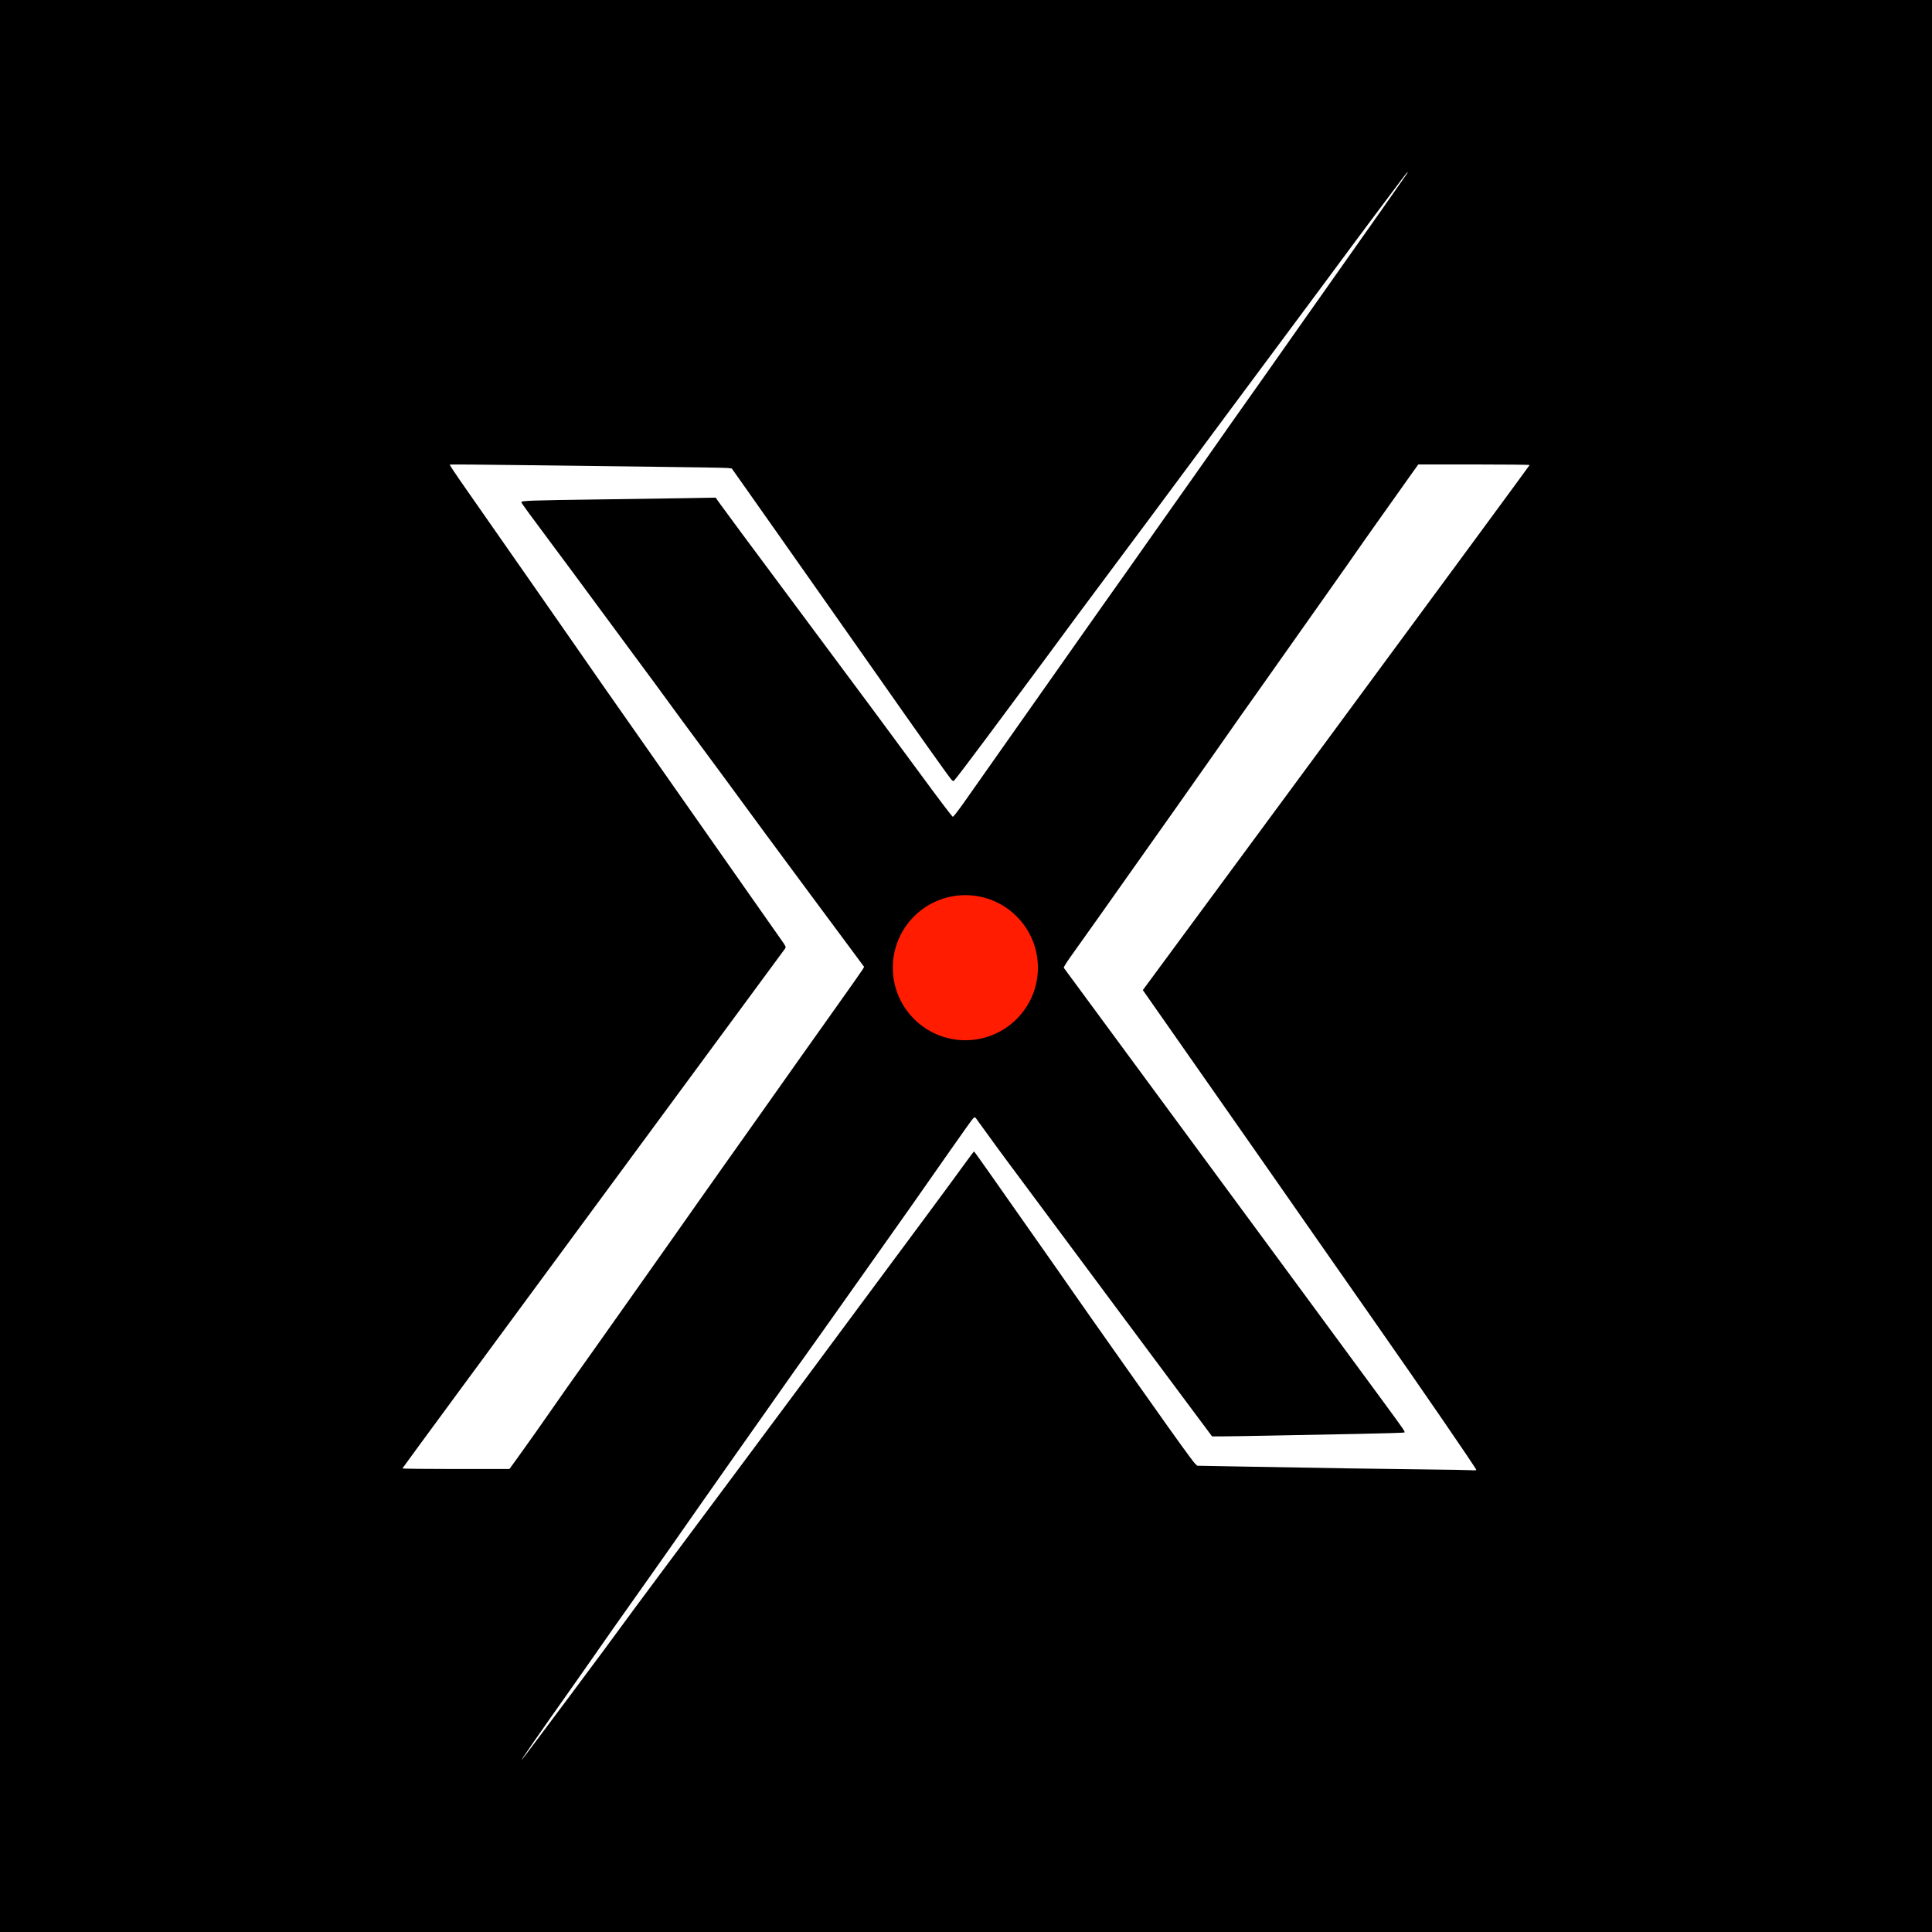
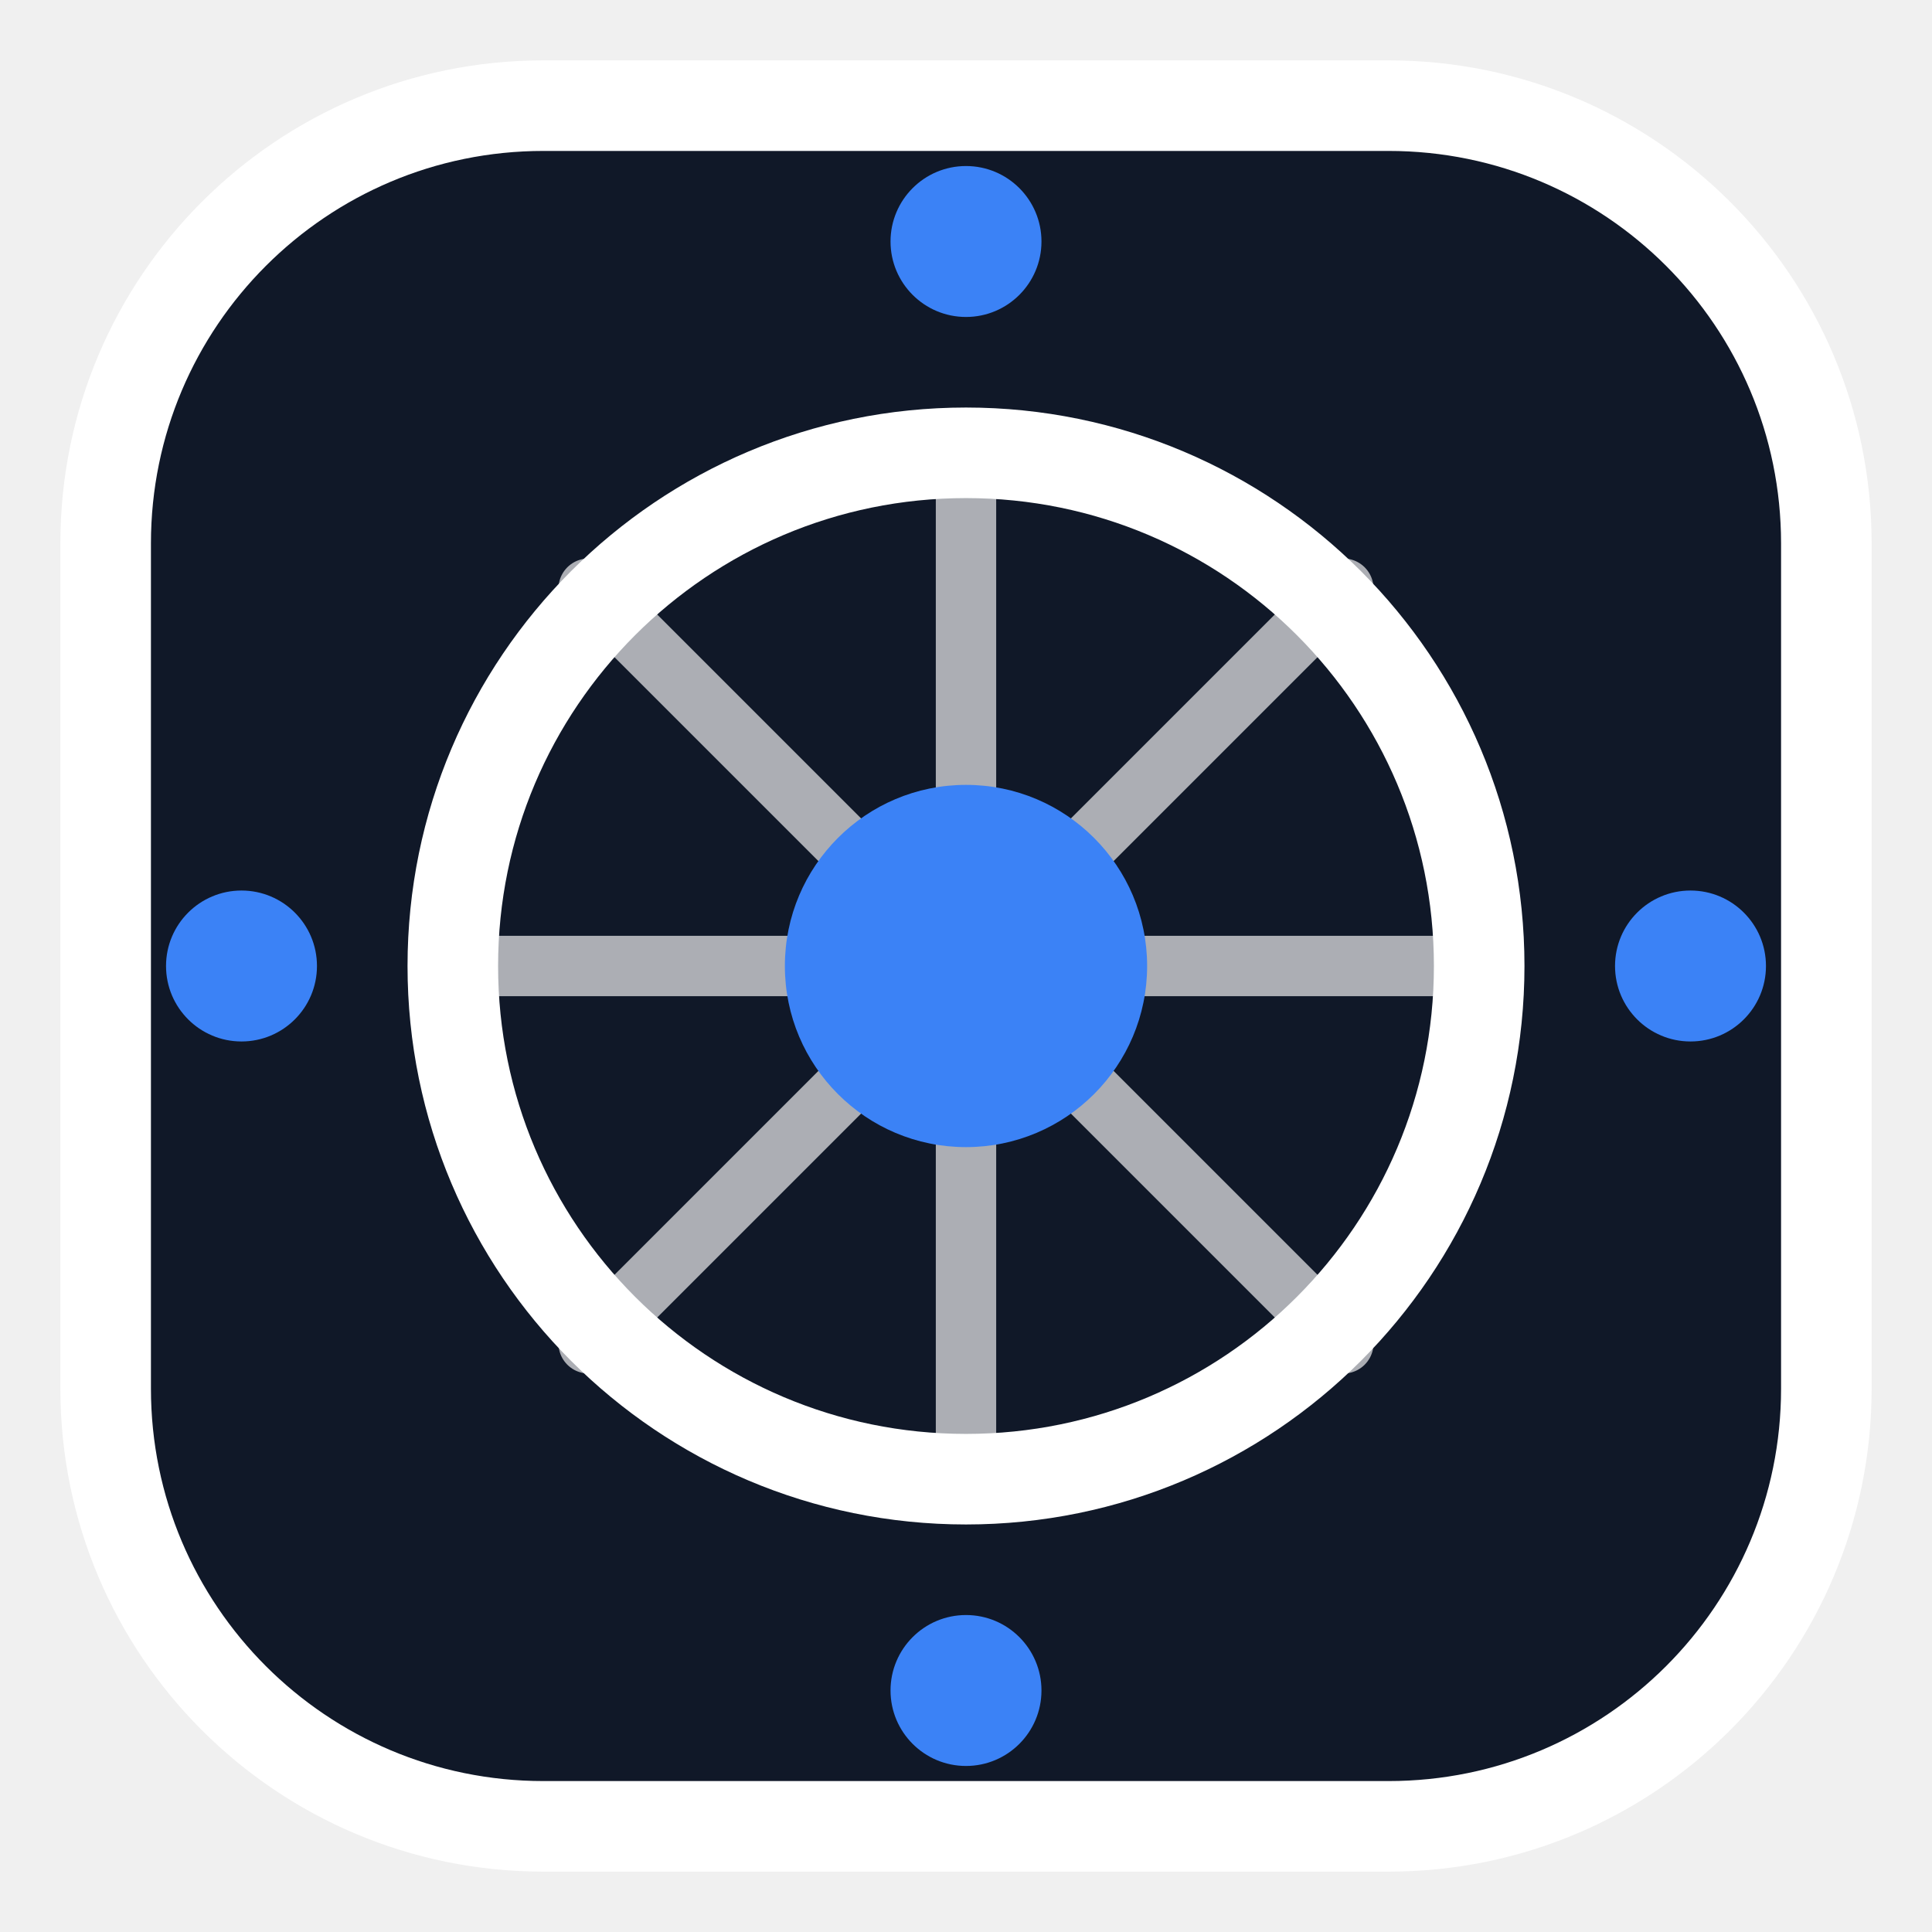
- <svg xmlns="http://www.w3.org/2000/svg" id="Layer_1" data-name="Layer 1" viewBox="0 0 2880 2880">
-   <defs>
-     <style>
-       .cls-1 {
-         fill: #ff1c00;
-       }
- 
-       .cls-2 {
-         fill: #fff;
-         fill-rule: evenodd;
-       }
-     </style>
-   </defs>
-   <rect width="2880" height="2880" />
-   <path class="cls-2" d="m2088.76,268.35c-25.38,33.71-63.65,84.91-75.08,100.46-14.52,19.76-57.14,77.19-90.77,122.34-24.8,33.29-49.58,66.63-74.31,99.97-40.48,54.57-61.12,82.36-85.22,114.81-14.07,18.94-36.47,49.1-49.8,67.05-13.33,17.95-42.19,56.67-64.13,86.03-36.02,48.23-48.02,64.41-88.86,119.85-6.73,9.14-23.96,32.36-38.3,51.62-17.37,23.33-34.72,46.67-52.04,70.01-23.49,31.63-45.35,60.37-48.29,63.48-.73.78-2.13.03-4.05-2.19-4.18-4.82-54.9-76.28-106.69-150.29-11.18-15.99-42.15-60.05-68.79-97.9-26.65-37.86-60.83-86.45-75.95-107.98-17.16-24.42-34.34-48.83-51.57-73.21l-24.06-34.04-6.1-.7c-3.36-.39-50.69-1.2-105.19-1.8-67.93-.78-135.86-1.62-203.81-2.53-57.59-.79-105-1.15-105.34-.79-.34.34,6.76,11.25,15.78,24.23,24.66,35.46,78.35,112.39,109.21,156.5,15.07,21.55,43.69,62.66,63.62,91.37,36.3,52.34,43.54,62.69,93.42,133.78,18.25,26,36.47,52.01,54.67,78.03,15.3,21.86,39.81,56.84,54.48,77.73s41.82,59.6,60.32,86.03,37.35,53.26,41.89,59.65c7.82,10.98,8.15,11.72,6.46,14.25-.99,1.45-129.72,176.2-286.08,388.31-156.38,212.11-284.31,386.06-284.33,386.54,0,.49,35.9.88,79.78.87l79.8-.03,11.82-16.3c13.77-19,41.5-58.28,56.74-80.38,10.34-15,16.53-23.75,61.64-87.22,11.82-16.63,36.36-51.35,54.54-77.13,18.17-25.77,43.63-61.82,56.58-80.1,12.95-18.28,29.85-42.3,37.58-53.4,7.72-11.1,26.38-37.53,41.47-58.73,15.1-21.22,34.6-48.71,43.33-61.12,8.73-12.41,26.3-37.23,39.03-55.18,12.74-17.95,26.68-37.71,31.03-43.91,4.35-6.2,26.41-37.29,49.04-69.07,22.64-31.79,42.22-59.63,43.54-61.85l2.4-4.05-17.47-23.58c-21.23-28.63-42.48-57.26-63.75-85.88-25.46-34.27-55.69-75.12-67.17-90.78-55.12-75.17-81.87-111.47-101.46-137.8-11.75-15.78-30.18-40.81-40.93-55.65-10.76-14.83-31.54-43.05-46.18-62.72s-42.88-57.92-62.78-85c-19.9-27.07-48.56-65.8-63.69-86.03-32.47-43.41-46.76-62.99-47.62-65.19-.91-2.37,13.35-2.89,115.25-4.23,48.95-.63,108.22-1.5,131.71-1.92l42.72-.76,7.06,9.93c6.38,9,43.63,59.23,111.19,149.96,104.66,140.55,143.1,192.38,182.63,246.23,33.41,45.52,51.39,69.25,52.74,69.66.66.19,7.91-9.12,16.11-20.71,18.41-25.98,69.93-99.16,100.03-142.1,12.35-17.62,30.03-42.72,39.29-55.77,11.6-16.38,23.15-32.8,34.64-49.25,9.8-14.02,27.12-38.6,38.51-54.58,22.11-31.06,29.07-40.9,75.81-107.4,16.53-23.49,41.62-59.02,55.75-78.91,14.13-19.9,28.03-39.66,30.88-43.9,2.85-4.24,12.18-17.59,20.74-29.67,32.83-46.3,65.61-92.79,102.51-145.36,21.07-30.03,50.63-71.95,65.68-93.15,27.21-38.33,95.71-135.7,97.45-138.55.49-.81.63-1.48.28-1.48s-4.54,5.2-9.32,11.57m19.73,431.94c-4.67,6.64-9.38,13.26-14.1,19.88-28.15,39.38-73.01,102.92-85.75,121.5-4.32,6.28-25.26,35.97-46.55,66-21.29,30.03-48.26,68.2-59.92,84.85-11.66,16.63-24.47,34.79-28.47,40.35-9.3,12.9-32.5,45.85-63.47,90.18-22.16,31.7-88.37,125.51-124.16,175.9-7.75,10.92-27.7,39.17-44.35,62.76s-36.26,51.21-43.59,61.34c-8.12,11.24-12.95,18.94-12.33,19.72,1.05,1.38,64.62,87.68,115.43,156.72,45.5,61.83,168.24,228.44,245.64,333.44,31.06,42.15,94.54,128.43,115.53,157.05,30.79,41.97,32.6,44.6,31.1,45.43-.79.45-32.95,1.41-71.45,2.14-38.51.73-96.17,1.84-128.16,2.49-31.99.64-64.67,1.15-72.62,1.15h-14.49l-32.39-43.42c-61.35-82.27-88.44-118.63-113.05-151.78-13.57-18.28-33.41-44.98-44.09-59.33-10.68-14.35-36.29-48.8-56.92-76.53-19.13-25.71-38.25-51.42-57.37-77.13-10.92-14.68-26.16-35.51-33.85-46.28s-14.44-20.08-15-20.68c-.6-.66-1.98-.21-3.43,1.09-1.33,1.21-16.6,22.53-33.92,47.39-42.63,61.15-74.63,106.66-117.77,167.4-19.93,28.06-47.71,67.32-61.74,87.22-14.04,19.91-28.26,39.93-31.63,44.5-6.05,8.23-18.92,26.44-70.4,99.68-14.68,20.89-34.45,48.92-43.94,62.3-9.48,13.38-30.1,42.75-45.83,65.27-40.69,58.28-60.28,86.2-79.51,113.33-43.18,60.88-69.81,98.68-79.5,112.88-3.91,5.74-16.95,24.33-28.95,41.32-57.73,81.67-83.1,118.3-79.33,114.56,2.59-2.59,140.79-187.93,150.43-201.73,5.14-7.37,83.54-112.79,172.11-231.4,32.89-44.05,78.24-104.98,100.77-135.43,27.25-36.8,54.55-73.58,81.88-110.36,89.6-120.57,129.78-174.89,148.44-200.65,10.74-14.83,19.79-26.97,20.12-26.98s10.2,13.69,21.95,30.46c11.75,16.77,31.72,45.2,44.36,63.18,41.04,58.31,69.31,98.65,86.11,122.89,9.05,13.05,18.95,27.21,22.01,31.43,3.06,4.24,17.72,25.07,32.62,46.28,14.88,21.22,29.76,42.3,33.07,46.87,3.3,4.57,13.51,18.98,22.71,32.05,37.14,52.77,63.47,89.18,66.66,92.17l3.37,3.18,70.01,1.29c119.68,2.2,202.79,3.51,269.36,4.21,35.24.36,66.88.93,70.31,1.24s6.23.09,6.23-.51c0-2.07-79.33-117.71-151.12-220.23-9.14-13.05-24.44-34.95-33.98-48.65-11.46-16.42-22.94-32.84-34.43-49.25-13.27-18.97-26.52-37.95-39.75-56.96-14.59-20.99-29.2-41.94-43.85-62.88-9.41-13.44-18.82-26.89-28.2-40.35-11.91-17.13-131.34-187.8-160.3-229.12l-5.47-7.81,288.29-390.9c158.56-214.99,288.3-391.31,288.3-391.79s-37.34-.88-82.99-.88h-83.01l-5.62,8-.08-.06Z" />
-   <circle class="cls-1" cx="1439.04" cy="1442.53" r="108.15" />
+ <svg xmlns="http://www.w3.org/2000/svg" viewBox="0 0 128 128" role="img" aria-label="SSI">
+   <rect x="7" y="7" width="114" height="114" rx="29" fill="#101828" stroke="#ffffff" stroke-width="6" />
+   <circle cx="64" cy="64" r="34" fill="none" stroke="#ffffff" stroke-width="6" />
+   <path d="M33 64h62M64 33v62M39 39l50 50M89 39 39 89" stroke="#ffffff" stroke-width="4" stroke-linecap="round" opacity=".65" />
+   <circle cx="64" cy="64" r="12" fill="#3b82f6" />
+   <circle cx="64" cy="16" r="5" fill="#3b82f6" />
+   <circle cx="112" cy="64" r="5" fill="#3b82f6" />
+   <circle cx="64" cy="112" r="5" fill="#3b82f6" />
+   <circle cx="16" cy="64" r="5" fill="#3b82f6" />
</svg>
